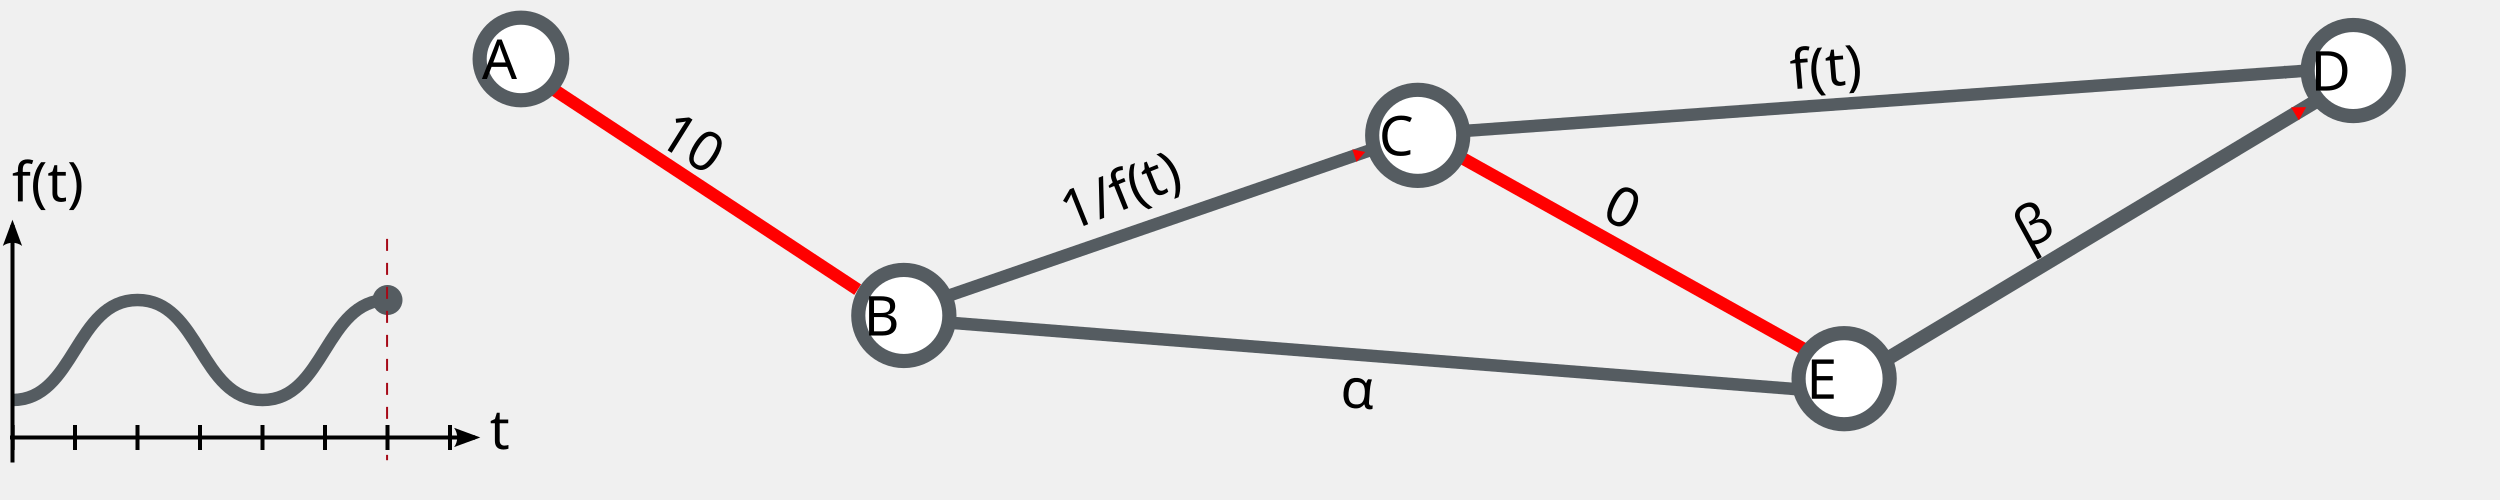
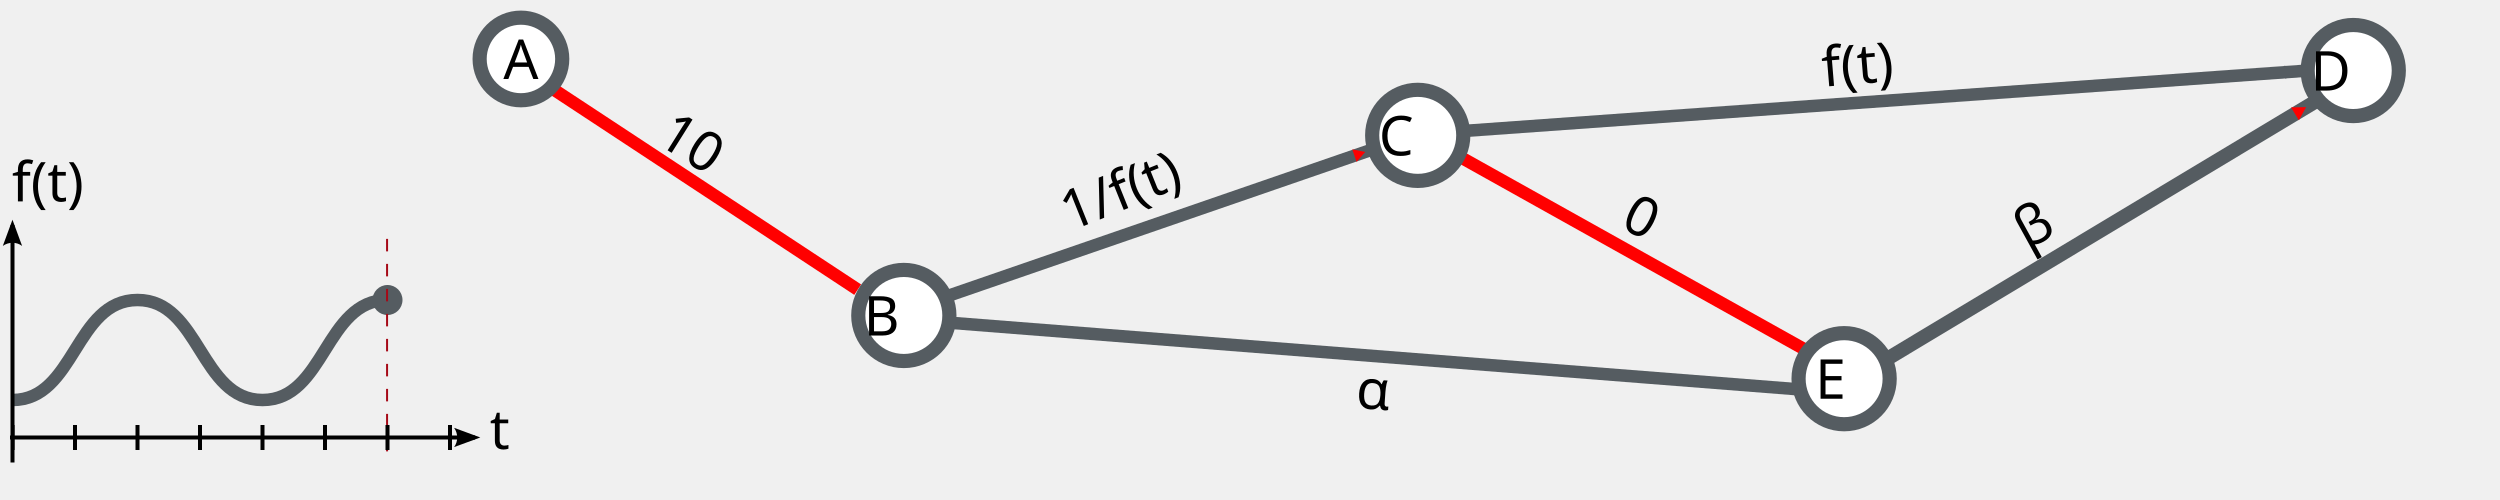
<svg xmlns="http://www.w3.org/2000/svg" height="200" id="svg3816" version="1.1" width="1000">
  <defs id="defs3818">
    <marker id="Arrow2Mend" orient="auto" style="overflow:visible;">
      <path d="M-5.23-2.42L1.323-.01-5.23 2.4c1.046-1.422 1.04-3.37 0-4.82z" id="path3911" style="fill-rule:evenodd;stroke-width:0.625;stroke-linejoin:round;" />
    </marker>
    <marker id="Arrow1Mend" orient="auto" style="overflow:visible;">
      <path d="M-4 0l-2 2 7-2-7-2 2 2z" id="path3893" style="fill-rule:evenodd;stroke:#000000;stroke-width:1.0pt;" />
    </marker>
    <clipPath id="sin-clip">
      <path d="M5 110h150v60H5z" id="sin-clip-rect" />
    </clipPath>
    <clipPath id="ticks-clip">
      <path d="M5 140h200v60H5z" id="ticks-clip-rect" />
    </clipPath>
    <marker id="marker-low" orient="auto" style="overflow:visible">
      <path class="low" d="M-.07 0l-2.594 1.5v-3L-.07 0z" id="path4781" style="fill-opacity:1;fill-rule:evenodd;stroke-width:1pt;stroke-opacity:1" transform="matrix(.2 0 0 .2 -1 0)" />
    </marker>
    <marker id="marker-high" orient="auto" style="overflow:visible">
      <path class="high" d="M-.07 0l-2.594 1.5v-3L-.07 0z" id="path3062" style="fill-opacity:1;fill-rule:evenodd;stroke-width:1pt;stroke-opacity:1" transform="matrix(.2 0 0 .2 -1 0)" />
    </marker>
  </defs>
  <path clip-path="url(#sin-clip)" d="m 5,160 c 25,0 25,-40 50,-40 25,0 25,40 50,40 25,0 25,-40 50,-40 25,0 25,40 50,40 25,0 25,-40 50,-40" id="sin" style="fill:none;stroke:#555c61;stroke-width:5" />
  <circle cx="155" cy="120" id="point" r="6" style="fill:#555c61" />
  <style id="style3825" media="screen">
        .highlow {
            stroke: red;
            fill: red;
        }
        .high {
            stroke: red;
            fill: red;
            animation: high 3s linear infinite;
        }
        @keyframes high {
            0% {
                stroke: red;
                fill: red;
            }
-             0% {
+             25% {
                stroke: red;
                fill: red;
            }
            50% {
                stroke: #555c61;
                fill: #555c61;
            }
            75% {
                stroke: #555c61;
                fill: #555c61;
            }
            100% {
                stroke: red;
                fill: red;
            }
        }
        .low {
            stroke: #555c61;
            fill: #555c61;
            animation: low 3s linear infinite;
        }
        @keyframes low {
            0% {
                stroke: #555c61;
                fill: #555c61;
            }
            25% {
                stroke: #555c61;
                fill: #555c61;
            }
            50% {
                stroke: red;
                fill: red;
            }
            75% {
                stroke: red;
                fill: red;
            }
            100% {
                stroke: #555c61;
                fill: #555c61;
            }
        }
        #sin-clip-rect {
            animation: sin-clip-rect 3s linear infinite;
        }
        @keyframes sin-clip-rect {
            0% {
                transform: translateX(0px);
            }
            100% {
                transform: translateX(100px);
            }
        }
        #ticks-clip-rect {
            animation: ticks-clip-rect 0.75s linear infinite;
        }
        @keyframes ticks-clip-rect {
            0% {
                transform: translateX(0px);
            }
            100% {
                transform: translateX(25px);
            }
        }
        #ticks {
            animation: ticks 0.75s linear infinite;
        }
        @keyframes ticks {
            0% {
                transform: translateX(0px);
            }
            100% {
                transform: translateX(-25px);
            }
        }
        #sin {
            animation: sinin 3s linear infinite;
            clip-path: url(#sin-clip);
        }
        @keyframes sinin {
            0% {
                transform: translateX(0px);
            }
            100% {
                transform: translateX(-100px);
            }
        }

        #point {
            animation: point 3s ease-in-out infinite;
        }
        @keyframes point {
            0% {
                transform: translateY(0px);
            }
            50% {
                transform: translateY(40px);
            }
        }

    </style>
  <path class="highlow" d="M 583.298,62.352 722.198,139.949" id="path4234" style="fill:none;stroke-width:5;stroke-linecap:butt;stroke-linejoin:miter;stroke-miterlimit:4;stroke-opacity:1;stroke-dasharray:none" />
  <path class="highlow" d="M 343.078,115.862 219.663,34.612" id="path4230" style="fill:none;stroke:red;stroke-width:5;stroke-linecap:butt;stroke-linejoin:miter;stroke-miterlimit:4;stroke-opacity:1;stroke-dasharray:none" />
  <path class="high" d="M 379.115,118.384 549.645,59.542" id="path4232" style="fill:none;stroke:#555c61;stroke-width:5;stroke-linecap:butt;stroke-linejoin:miter;stroke-miterlimit:4;stroke-opacity:1;stroke-dasharray:none;marker-end:url(#marker-high)" />
  <path class="low" d="M 585.188,52.408 922.314,28.283" id="path4240" style="fill:none;stroke:#555c61;stroke-width:5;stroke-linecap:butt;stroke-linejoin:miter;stroke-miterlimit:4;stroke-opacity:1;stroke-dasharray:none;marker-end:url(#marker-low)" />
  <path class="low" d="m 378.906,129.013 340.478,26.722" id="path4242" style="fill:none;stroke:#555c61;stroke-width:5;stroke-linecap:butt;stroke-linejoin:miter;stroke-miterlimit:4;stroke-opacity:1;stroke-dasharray:none" />
  <path class="high" d="M 754.475,143.777 926.088,40.671" id="path4757" style="color:#000000;fill:none;stroke:#555c61;stroke-width:5.67;stroke-linecap:butt;stroke-linejoin:miter;stroke-miterlimit:4;stroke-opacity:1;stroke-dasharray:none;stroke-dashoffset:0;marker-end:url(#marker-high);visibility:visible;display:inline;overflow:visible;enable-background:accumulate" />
  <circle class="removable" cx="586.97" cy="193.995" id="circle4162" r="22.779" style="color:#000000;fill:#ffffff;fill-opacity:1;fill-rule:nonzero;stroke:#555c61;stroke-width:7.087;stroke-linecap:butt;stroke-linejoin:round;stroke-miterlimit:4;stroke-opacity:1;stroke-dasharray:none;stroke-dashoffset:0;marker:none;visibility:visible;display:inline;overflow:visible;enable-background:accumulate" transform="matrix(0.8,0,0,0.8,268.072,-3.721656)" />
  <circle cx="433.487" cy="116.124" id="circle4164" r="22.779" style="color:#000000;fill:#ffffff;fill-opacity:1;fill-rule:nonzero;stroke:#555c61;stroke-width:7.087;stroke-linecap:butt;stroke-linejoin:round;stroke-miterlimit:4;stroke-opacity:1;stroke-dasharray:none;stroke-dashoffset:0;marker:none;visibility:visible;display:inline;overflow:visible;enable-background:accumulate" transform="matrix(0.8,0,0,0.8,220.3013,-38.7535)" />
  <circle cx="59.73" cy="99.818" id="circle4166" r="20.651" style="color:#000000;fill:#ffffff;fill-opacity:1;fill-rule:nonzero;stroke:#555c61;stroke-width:7.087;stroke-linecap:butt;stroke-linejoin:round;stroke-miterlimit:4;stroke-opacity:1;stroke-dasharray:none;stroke-dashoffset:0;marker:none;visibility:visible;display:inline;overflow:visible;enable-background:accumulate" transform="matrix(0.8,0,0,0.8,160.5879,-56.26943)" />
  <circle cx="215.353" cy="184.282" id="circle4168" r="22.779" style="color:#000000;fill:#ffffff;fill-opacity:1;fill-rule:nonzero;stroke:#555c61;stroke-width:7.087;stroke-linecap:butt;stroke-linejoin:round;stroke-miterlimit:4;stroke-opacity:1;stroke-dasharray:none;stroke-dashoffset:0;marker:none;visibility:visible;display:inline;overflow:visible;enable-background:accumulate" transform="matrix(0.8,0,0,0.8,189.2503,-21.23758)" />
  <circle cx="747.986" cy="86.698" id="circle4170" r="22.779" style="color:#000000;fill:#ffffff;fill-opacity:1;fill-rule:nonzero;stroke:#555c61;stroke-width:7.087;stroke-linecap:butt;stroke-linejoin:round;stroke-miterlimit:4;stroke-opacity:1;stroke-dasharray:none;stroke-dashoffset:0;marker:none;visibility:visible;display:inline;overflow:visible;enable-background:accumulate" transform="matrix(0.8,0,0,0.8,342.9127,-41.14204)" />
  <path d="M 4,175 H 190" id="path3086" style="fill:none;stroke:#000000;stroke-width:1.6;stroke-linecap:butt;stroke-linejoin:miter;stroke-miterlimit:4;stroke-opacity:1;stroke-dasharray:none;marker-end:url(#Arrow2Mend)" />
  <path d="M 5,185 V 90" id="path3090" style="fill:none;stroke:#000000;stroke-width:1.6;stroke-linecap:butt;stroke-linejoin:miter;stroke-miterlimit:4;stroke-opacity:1;stroke-dasharray:none;marker-end:url(#Arrow2Mend)" />
-   <text id="text4896" style="font-size:22px;font-style:normal;font-variant:normal;font-weight:normal;font-stretch:normal;text-align:start;line-height:156%;letter-spacing:0px;word-spacing:0px;writing-mode:lr-tb;text-anchor:start;fill:#000000;stroke:none;stroke-width:0.8px;stroke-linecap:butt;stroke-linejoin:miter;stroke-opacity:1;font-family:Microsoft Sans Serif;-inkscape-font-specification:Microsoft Sans Serif;fill-opacity:1" x="195.921" y="179.605">
-     <tspan id="tspan4898" style="font-size:22px;fill:#000000;fill-opacity:1;stroke:none;font-family:Microsoft Sans Serif;-inkscape-font-specification:Microsoft Sans Serif;stroke-opacity:1;font-weight:normal;font-style:normal;font-stretch:normal;font-variant:normal" x="195.921" y="179.605">t</tspan>
+   <text id="text4896" style="font-size:22px;font-style:normal;font-variant:normal;font-weight:normal;font-stretch:normal;text-align:start;line-height:156%;letter-spacing:0px;word-spacing:0px;writing-mode:lr-tb;text-anchor:start;fill:#000000;stroke:none;stroke-width:0.8px;stroke-linecap:butt;stroke-linejoin:miter;stroke-opacity:1;font-family:Sans-Serif;-inkscape-font-specification:Sans-Serif;fill-opacity:1" x="195.921" y="179.605">
+     <tspan id="tspan4898" style="font-size:22px;fill:#000000;fill-opacity:1;stroke:none;font-family:Sans-Serif;-inkscape-font-specification:Sans-Serif;stroke-opacity:1;font-weight:normal;font-style:normal;font-stretch:normal;font-variant:normal" x="195.921" y="179.605">t</tspan>
  </text>
-   <path d="m 154.828,95.548 v 88.535" id="path5048" style="fill:none;stroke:#a60917;stroke-width:0.8;stroke-linecap:butt;stroke-linejoin:miter;stroke-miterlimit:4;stroke-opacity:1;stroke-dasharray:4.8, 4.8;stroke-dashoffset:0" />
+   <path d="m 154.828,95.548 v 90" id="path5048" style="fill:none;stroke:#a60917;stroke-width:0.8;stroke-linecap:butt;stroke-linejoin:miter;stroke-miterlimit:4;stroke-opacity:1;stroke-dasharray:5, 5;stroke-dashoffset:0" />
  <path clip-path="url(#ticks-clip)" d="M 5 170 L 5 180 L 5 170 z M 30 170 L 30 180 L 30 170 z M 55 170 L 55 180 L 55 170 z M 80 170 L 80 180 L 80 170 z M 105 170 L 105 180 L 105 170 z M 130 170 L 130 180 L 130 170 z M 155 170 L 155 180 L 155 170 z M 180 170 L 180 180 L 180 170 z" id="ticks" style="fill:none;stroke:#000000;stroke-width:1.6;stroke-linecap:butt;stroke-linejoin:miter;stroke-miterlimit:4;stroke-opacity:1;stroke-dasharray:none" />
-   <text id="text3110" style="font-size:22px;font-style:normal;font-variant:normal;font-weight:normal;font-stretch:normal;text-align:start;line-height:156%;letter-spacing:0px;word-spacing:0px;writing-mode:lr-tb;text-anchor:start;fill:#000000;stroke:none;stroke-width:1px;stroke-linecap:butt;stroke-linejoin:miter;stroke-opacity:1;font-family:Microsoft Sans Serif;-inkscape-font-specification:Microsoft Sans Serif;fill-opacity:1" x="4.777" xml:space="preserve" y="80.573">
-     <tspan id="tspan3112" style="font-size:22px;font-style:normal;font-variant:normal;font-weight:normal;font-stretch:normal;fill:#000000;fill-opacity:1;stroke:none;stroke-opacity:1;font-family:Microsoft Sans Serif;-inkscape-font-specification:Microsoft Sans Serif" x="4.777" y="80.573">f(t)</tspan>
+   <text id="text3110" style="font-size:22px;font-style:normal;font-variant:normal;font-weight:normal;font-stretch:normal;text-align:start;line-height:156%;letter-spacing:0px;word-spacing:0px;writing-mode:lr-tb;text-anchor:start;fill:#000000;fill-opacity:1;stroke:none;font-family:Sans-Serif;-inkscape-font-specification:Sans-Serif" x="4.777" xml:space="preserve" y="80.573">
+     <tspan id="tspan3112" style="font-size:22px;font-style:normal;font-variant:normal;font-weight:normal;font-stretch:normal;fill:#000000;fill-opacity:1;stroke:none;font-family:Sans-Serif;-inkscape-font-specification:Sans-Serif" x="4.777" y="80.573">f(t)</tspan>
  </text>
-   <text id="text3055" style="font-size:12px;font-style:normal;font-variant:normal;font-weight:normal;font-stretch:normal;text-align:start;line-height:156%;letter-spacing:0px;word-spacing:0px;writing-mode:lr-tb;text-anchor:start;fill:#000000;stroke:#000000;stroke-width:1px;stroke-linecap:butt;stroke-linejoin:miter;stroke-opacity:1;font-family:Futura;-inkscape-font-specification:Sans;fill-opacity:1" x="207.821" xml:space="preserve" y="21.599">
+   <text id="text3055" style="font-size:12px;font-style:normal;font-variant:normal;font-weight:normal;font-stretch:normal;text-align:start;line-height:156%;letter-spacing:0px;word-spacing:0px;writing-mode:lr-tb;text-anchor:start;fill:#000000;stroke:#000000;stroke-width:1px;stroke-linecap:butt;stroke-linejoin:miter;stroke-opacity:1;font-family:Sans-Serif;-inkscape-font-specification:Sans;fill-opacity:1" x="207.821" xml:space="preserve" y="21.599">
    <tspan id="tspan3057" x="207.821" y="21.599" />
  </text>
-   <text id="text3845" style="font-size:22px;font-style:normal;font-variant:normal;font-weight:normal;font-stretch:normal;text-align:center;line-height:156%;letter-spacing:0px;word-spacing:0px;writing-mode:lr-tb;text-anchor:middle;fill:#000000;fill-opacity:1;stroke:none;font-family:Microsoft Sans Serif;-inkscape-font-specification:Microsoft Sans Serif" x="208.372" xml:space="preserve" y="31.604">
-     <tspan id="tspan3847" style="font-size:22px;font-style:normal;font-variant:normal;font-weight:normal;font-stretch:normal;text-align:center;text-anchor:middle;font-family:Microsoft Sans Serif;-inkscape-font-specification:Microsoft Sans Serif;fill:#000000;fill-opacity:1;stroke:none" x="208.372" y="31.604">A</tspan>
+   <text id="text3845" style="font-size:22px;font-style:normal;font-variant:normal;font-weight:normal;font-stretch:normal;text-align:center;line-height:156%;letter-spacing:0px;word-spacing:0px;writing-mode:lr-tb;text-anchor:middle;fill:#000000;fill-opacity:1;stroke:none;font-family:Sans-Serif;-inkscape-font-specification:Sans-Serif" x="208.372" xml:space="preserve" y="31.604">A</text>
+   <text id="text3845-5" style="font-size:22px;font-style:normal;font-variant:normal;font-weight:normal;font-stretch:normal;text-align:center;line-height:156%;letter-spacing:0px;word-spacing:0px;writing-mode:lr-tb;text-anchor:middle;fill:#000000;fill-opacity:1;stroke:none;font-family:Sans-Serif;-inkscape-font-specification:Sans-Serif" x="361.227" xml:space="preserve" y="134.207">
+     <tspan id="tspan3847-9" style="font-size:22px;font-style:normal;font-variant:normal;font-weight:normal;font-stretch:normal;text-align:center;text-anchor:middle;fill:#000000;fill-opacity:1;stroke:none;font-family:Sans-Serif;-inkscape-font-specification:Sans-Serif" x="361.227" y="134.207">B</tspan>
  </text>
-   <text id="text3845-5" style="font-size:22px;font-style:normal;font-variant:normal;font-weight:normal;font-stretch:normal;text-align:center;line-height:156%;letter-spacing:0px;word-spacing:0px;writing-mode:lr-tb;text-anchor:middle;fill:#000000;fill-opacity:1;stroke:none;font-family:Microsoft Sans Serif;-inkscape-font-specification:Microsoft Sans Serif" x="361.227" xml:space="preserve" y="134.207">
-     <tspan id="tspan3847-9" style="font-size:22px;font-style:normal;font-variant:normal;font-weight:normal;font-stretch:normal;text-align:center;text-anchor:middle;font-family:Microsoft Sans Serif;-inkscape-font-specification:Microsoft Sans Serif;fill:#000000;fill-opacity:1;stroke:none" x="361.227" y="134.207">B</tspan>
+   <text id="text3845-8" style="font-size:22px;font-style:normal;font-variant:normal;font-weight:normal;font-stretch:normal;text-align:center;line-height:156%;letter-spacing:0px;word-spacing:0px;writing-mode:lr-tb;text-anchor:middle;fill:#000000;fill-opacity:1;stroke:none;font-family:Sans-Serif;-inkscape-font-specification:Sans-Serif" x="567.08" xml:space="preserve" y="62.154">
+     <tspan id="tspan3847-97" style="font-size:22px;font-style:normal;font-variant:normal;font-weight:normal;font-stretch:normal;text-align:center;text-anchor:middle;fill:#000000;fill-opacity:1;stroke:none;font-family:Sans-Serif;-inkscape-font-specification:Sans-Serif" x="567.08" y="62.154">C</tspan>
  </text>
-   <text id="text3845-8" style="font-size:22px;font-style:normal;font-variant:normal;font-weight:normal;font-stretch:normal;text-align:center;line-height:156%;letter-spacing:0px;word-spacing:0px;writing-mode:lr-tb;text-anchor:middle;fill:#000000;fill-opacity:1;stroke:none;font-family:Microsoft Sans Serif;-inkscape-font-specification:Microsoft Sans Serif" x="567.08" xml:space="preserve" y="62.154">
-     <tspan id="tspan3847-97" style="font-size:22px;font-style:normal;font-variant:normal;font-weight:normal;font-stretch:normal;text-align:center;text-anchor:middle;font-family:Microsoft Sans Serif;-inkscape-font-specification:Microsoft Sans Serif;fill:#000000;fill-opacity:1;stroke:none" x="567.08" y="62.154">C</tspan>
+   <text id="text3845-4" style="font-size:22px;font-style:normal;font-variant:normal;font-weight:normal;font-stretch:normal;text-align:center;line-height:156%;letter-spacing:0px;word-spacing:0px;writing-mode:lr-tb;text-anchor:middle;fill:#000000;fill-opacity:1;stroke:none;font-family:Sans-Serif;-inkscape-font-specification:Sans-Serif" x="940.867" xml:space="preserve" y="36.235">
+     <tspan id="tspan3847-0" style="font-size:22px;font-style:normal;font-variant:normal;font-weight:normal;font-stretch:normal;text-align:center;text-anchor:middle;fill:#000000;fill-opacity:1;stroke:none;font-family:Sans-Serif;-inkscape-font-specification:Sans-Serif" x="940.867" y="36.235">D</tspan>
  </text>
-   <text id="text3845-4" style="font-size:22px;font-style:normal;font-variant:normal;font-weight:normal;font-stretch:normal;text-align:center;line-height:156%;letter-spacing:0px;word-spacing:0px;writing-mode:lr-tb;text-anchor:middle;fill:#000000;fill-opacity:1;stroke:none;font-family:Microsoft Sans Serif;-inkscape-font-specification:Microsoft Sans Serif" x="940.867" xml:space="preserve" y="36.235">
-     <tspan id="tspan3847-0" style="font-size:22px;font-style:normal;font-variant:normal;font-weight:normal;font-stretch:normal;text-align:center;text-anchor:middle;font-family:Microsoft Sans Serif;-inkscape-font-specification:Microsoft Sans Serif;fill:#000000;fill-opacity:1;stroke:none" x="940.867" y="36.235">D</tspan>
+   <text class="removable" id="text3845-0" style="font-size:22px;font-style:normal;font-variant:normal;font-weight:normal;font-stretch:normal;text-align:center;line-height:156%;letter-spacing:0px;word-spacing:0px;writing-mode:lr-tb;text-anchor:middle;fill:#000000;fill-opacity:1;stroke:none;font-family:Sans-Serif" x="737.283" xml:space="preserve" y="159.493">
+     <tspan id="tspan3847-6" style="font-size:22px;font-style:normal;font-variant:normal;font-weight:normal;font-stretch:normal;text-align:center;text-anchor:middle;fill:#000000;fill-opacity:1;stroke:none;font-family:Sans-Serif;-inkscape-font-specification:Sans-Serif" x="740.785" y="159.493">E</tspan>
  </text>
-   <text class="removable" id="text3845-0" style="font-size:22px;font-style:normal;font-variant:normal;font-weight:normal;font-stretch:normal;text-align:center;line-height:156%;letter-spacing:0px;word-spacing:0px;writing-mode:lr-tb;text-anchor:middle;fill:#000000;fill-opacity:1;stroke:none;font-family:Microsoft Sans Serif;-inkscape-font-specification:Microsoft Sans Serif" x="737.283" xml:space="preserve" y="159.493">
-     <tspan id="tspan3847-6" style="font-size:22px;font-style:normal;font-variant:normal;font-weight:normal;font-stretch:normal;text-align:center;text-anchor:middle;fill:#000000;fill-opacity:1;stroke:none;font-family:Microsoft Sans Serif;-inkscape-font-specification:Microsoft Sans Serif" x="737.283" y="159.493">E</tspan>
+   <text id="text3845-3" style="font-size:22px;font-style:normal;font-variant:normal;font-weight:normal;font-stretch:normal;text-align:center;line-height:156%;letter-spacing:0px;word-spacing:0px;writing-mode:lr-tb;text-anchor:middle;fill:#000000;fill-opacity:1;stroke:none;font-family:Sans-Serif;-inkscape-font-specification:Sans-Serif" transform="matrix(0.9278363,-0.3729878,0.3729878,0.9278363,0,0)" x="395.918" xml:space="preserve" y="245.563">
+     <tspan id="tspan3847-1" style="font-size:22px;font-style:normal;font-variant:normal;font-weight:normal;font-stretch:normal;text-align:center;text-anchor:middle;fill:#000000;fill-opacity:1;stroke:none;font-family:Sans-Serif;-inkscape-font-specification:Sans-Serif" x="395.918" y="245.563">1/f(t)</tspan>
  </text>
-   <text id="text3845-3" style="font-size:22px;font-style:normal;font-variant:normal;font-weight:normal;font-stretch:normal;text-align:center;line-height:156%;letter-spacing:0px;word-spacing:0px;writing-mode:lr-tb;text-anchor:middle;fill:#000000;fill-opacity:1;stroke:none;font-family:Microsoft Sans Serif;-inkscape-font-specification:Microsoft Sans Serif" transform="matrix(0.9278363,-0.3729878,0.3729878,0.9278363,0,0)" x="395.918" xml:space="preserve" y="245.563">
-     <tspan id="tspan3847-1" style="font-size:22px;font-style:normal;font-variant:normal;font-weight:normal;font-stretch:normal;text-align:center;text-anchor:middle;fill:#000000;fill-opacity:1;stroke:none;font-family:Microsoft Sans Serif;-inkscape-font-specification:Microsoft Sans Serif" x="395.918" y="245.563">1/f(t)</tspan>
+   <text class="removable" id="text3845-52" style="font-size:22px;font-style:normal;font-variant:normal;font-weight:normal;font-stretch:normal;text-align:center;line-height:156%;letter-spacing:0px;word-spacing:0px;writing-mode:lr-tb;text-anchor:middle;fill:#000000;fill-opacity:1;stroke:none;font-family:Sans-Serif;-inkscape-font-specification:Sans-Serif" transform="matrix(0.997608,0.06912544,-0.06912544,0.997608,0,0)" x="561.12" xml:space="preserve" y="125.287">
+     <tspan id="tspan3959" style="font-size:22px;font-style:normal;font-variant:normal;font-weight:normal;font-stretch:normal;text-align:center;text-anchor:middle;fill:#000000;fill-opacity:1;stroke:none;font-family:Sans-Serif;-inkscape-font-specification:Sans-Serif" x="561.12" y="125.287" dx="6.26">α</tspan>
  </text>
-   <text class="removable" id="text3845-52" style="font-size:22px;font-style:normal;font-variant:normal;font-weight:normal;font-stretch:normal;text-align:center;line-height:156%;letter-spacing:0px;word-spacing:0px;writing-mode:lr-tb;text-anchor:middle;fill:#000000;fill-opacity:1;stroke:none;font-family:Microsoft Sans Serif;-inkscape-font-specification:Microsoft Sans Serif" transform="matrix(0.997608,0.06912544,-0.06912544,0.997608,0,0)" x="561.12" xml:space="preserve" y="125.287">
-     <tspan id="tspan3959" style="font-size:22px;font-style:normal;font-variant:normal;font-weight:normal;font-stretch:normal;text-align:center;text-anchor:middle;fill:#000000;fill-opacity:1;stroke:none;font-family:Microsoft Sans Serif;-inkscape-font-specification:Microsoft Sans Serif" x="561.12" y="125.287">α</tspan>
+   <text id="text3845-57" style="font-size:22px;font-style:normal;font-variant:normal;font-weight:normal;font-stretch:normal;text-align:center;line-height:156%;letter-spacing:0px;word-spacing:0px;writing-mode:lr-tb;text-anchor:middle;fill:#000000;fill-opacity:1;stroke:none;font-family:Sans-Serif;-inkscape-font-specification:Sans-Serif" transform="matrix(0.9966374,-0.08193851,0.08193851,0.9966374,0,0)" x="746.945" xml:space="preserve" y="94.342">
+     <tspan id="tspan3847-2" style="font-size:22px;font-style:normal;font-variant:normal;font-weight:normal;font-stretch:normal;text-align:center;text-anchor:middle;fill:#000000;fill-opacity:1;stroke:none;font-family:Sans-Serif;-inkscape-font-specification:Sans-Serif" x="746.945" y="94.342">f(t)</tspan>
  </text>
-   <text id="text3845-57" style="font-size:22px;font-style:normal;font-variant:normal;font-weight:normal;font-stretch:normal;text-align:center;line-height:156%;letter-spacing:0px;word-spacing:0px;writing-mode:lr-tb;text-anchor:middle;fill:#000000;fill-opacity:1;stroke:none;font-family:Microsoft Sans Serif;-inkscape-font-specification:Microsoft Sans Serif" transform="matrix(0.9966374,-0.08193851,0.08193851,0.9966374,0,0)" x="746.945" xml:space="preserve" y="94.342">
-     <tspan id="tspan3847-2" style="font-size:22px;font-style:normal;font-variant:normal;font-weight:normal;font-stretch:normal;fill:#000000;fill-opacity:1;stroke:none;font-family:Microsoft Sans Serif;-inkscape-font-specification:Microsoft Sans Serif;text-anchor:middle;text-align:center" x="734.253" y="94.342">f(t)</tspan>
+   <text class="removable" id="text3845-2" style="font-size:22px;font-style:normal;font-variant:normal;font-weight:normal;font-stretch:normal;text-align:center;line-height:156%;letter-spacing:0px;word-spacing:0px;writing-mode:lr-tb;text-anchor:middle;fill:#000000;fill-opacity:1;stroke:none;font-family:Sans-Serif;-inkscape-font-specification:Sans-Serif" transform="matrix(0.8763067,-0.4817537,0.4817537,0.8763067,0,0)" x="677.848" xml:space="preserve" y="478.292">
+     <tspan id="tspan3847-7" style="font-size:22px;font-style:normal;font-variant:normal;font-weight:normal;font-stretch:normal;text-align:center;text-anchor:middle;fill:#000000;fill-opacity:1;stroke:none;font-family:Sans-Serif;-inkscape-font-specification:Sans-Serif" x="677.848" y="478.292">β</tspan>
  </text>
-   <text class="removable" id="text3845-2" style="font-size:22px;font-style:normal;font-variant:normal;font-weight:normal;font-stretch:normal;text-align:center;line-height:156%;letter-spacing:0px;word-spacing:0px;writing-mode:lr-tb;text-anchor:middle;fill:#000000;fill-opacity:1;stroke:none;font-family:Microsoft Sans Serif;-inkscape-font-specification:Microsoft Sans Serif" transform="matrix(0.8763067,-0.4817537,0.4817537,0.8763067,0,0)" x="677.848" xml:space="preserve" y="478.292">
-     <tspan id="tspan3847-7" style="font-size:22px;font-style:normal;font-variant:normal;font-weight:normal;font-stretch:normal;text-align:center;text-anchor:middle;fill:#000000;fill-opacity:1;stroke:none;font-family:Microsoft Sans Serif;-inkscape-font-specification:Microsoft Sans Serif" x="677.848" y="478.292">β</tspan>
+   <text class="removable" id="text3845-6" style="font-size:22px;font-style:normal;font-variant:normal;font-weight:normal;font-stretch:normal;text-align:center;line-height:156%;letter-spacing:0px;word-spacing:0px;writing-mode:lr-tb;text-anchor:middle;fill:#000000;fill-opacity:1;stroke:none;font-family:Sans-Serif;-inkscape-font-specification:Sans-Serif" transform="matrix(0.8957118,0.4446352,-0.4446352,0.8957118,0,0)" x="626.762" xml:space="preserve" y="-206.613">0</text>
+   <text id="text3845-65" style="font-size:22px;font-style:normal;font-variant:normal;font-weight:normal;font-stretch:normal;text-align:center;line-height:156%;letter-spacing:0px;word-spacing:0px;writing-mode:lr-tb;text-anchor:middle;fill:#000000;fill-opacity:1;stroke:none;font-family:Sans-Serif;-inkscape-font-specification:Sans-Serif" transform="matrix(0.8471219,0.5313986,-0.5313986,0.8471219,0,0)" x="273.419" xml:space="preserve" y="-90.978">
+     <tspan id="tspan3847-01" style="font-size:22px;font-style:normal;font-variant:normal;font-weight:normal;font-stretch:normal;text-align:center;text-anchor:middle;fill:#000000;fill-opacity:1;stroke:none;font-family:Sans-Serif;-inkscape-font-specification:Sans-Serif" x="273.419" y="-90.978">10</tspan>
  </text>
-   <text class="removable" id="text3845-6" style="font-size:22px;font-style:normal;font-variant:normal;font-weight:normal;font-stretch:normal;text-align:center;line-height:156%;letter-spacing:0px;word-spacing:0px;writing-mode:lr-tb;text-anchor:middle;fill:#000000;fill-opacity:1;stroke:none;font-family:Microsoft Sans Serif;-inkscape-font-specification:Microsoft Sans Serif" transform="matrix(0.8957118,0.4446352,-0.4446352,0.8957118,0,0)" x="626.762" xml:space="preserve" y="-206.613">
-     <tspan id="tspan3847-3" style="font-size:22px;font-style:normal;font-variant:normal;font-weight:normal;font-stretch:normal;text-align:center;text-anchor:middle;fill:#000000;fill-opacity:1;stroke:none;font-family:Microsoft Sans Serif;-inkscape-font-specification:Microsoft Sans Serif" x="626.762" y="-206.613">0</tspan>
-   </text>
-   <text id="text3845-65" style="font-size:22px;font-style:normal;font-variant:normal;font-weight:normal;font-stretch:normal;text-align:center;line-height:156%;letter-spacing:0px;word-spacing:0px;writing-mode:lr-tb;text-anchor:middle;fill:#000000;fill-opacity:1;stroke:none;font-family:Microsoft Sans Serif;-inkscape-font-specification:Microsoft Sans Serif" transform="matrix(0.8471219,0.5313986,-0.5313986,0.8471219,0,0)" x="273.419" xml:space="preserve" y="-90.978">
-     <tspan id="tspan3847-01" style="font-size:22px;font-style:normal;font-variant:normal;font-weight:normal;font-stretch:normal;text-align:center;text-anchor:middle;fill:#000000;fill-opacity:1;stroke:none;font-family:Microsoft Sans Serif;-inkscape-font-specification:Microsoft Sans Serif" x="273.419" y="-90.978">10</tspan>
-   </text>
-   <text id="text3951" style="font-size:12px;font-style:normal;font-variant:normal;font-weight:normal;font-stretch:normal;text-align:start;line-height:156%;letter-spacing:0px;word-spacing:0px;writing-mode:lr-tb;text-anchor:start;fill:none;stroke:#000000;stroke-width:1px;stroke-linecap:butt;stroke-linejoin:miter;stroke-opacity:1;font-family:Futura;-inkscape-font-specification:Sans" x="513.293" xml:space="preserve" y="164.946">
+   <text id="text3951" style="font-size:12px;font-style:normal;font-variant:normal;font-weight:normal;font-stretch:normal;text-align:start;line-height:156%;letter-spacing:0px;word-spacing:0px;writing-mode:lr-tb;text-anchor:start;fill:none;stroke:#000000;stroke-width:1px;stroke-linecap:butt;stroke-linejoin:miter;stroke-opacity:1;font-family:Sans-Serif;-inkscape-font-specification:Sans" x="513.293" xml:space="preserve" y="164.946">
    <tspan id="tspan3955" x="513.293" y="164.946" />
  </text>
</svg>
